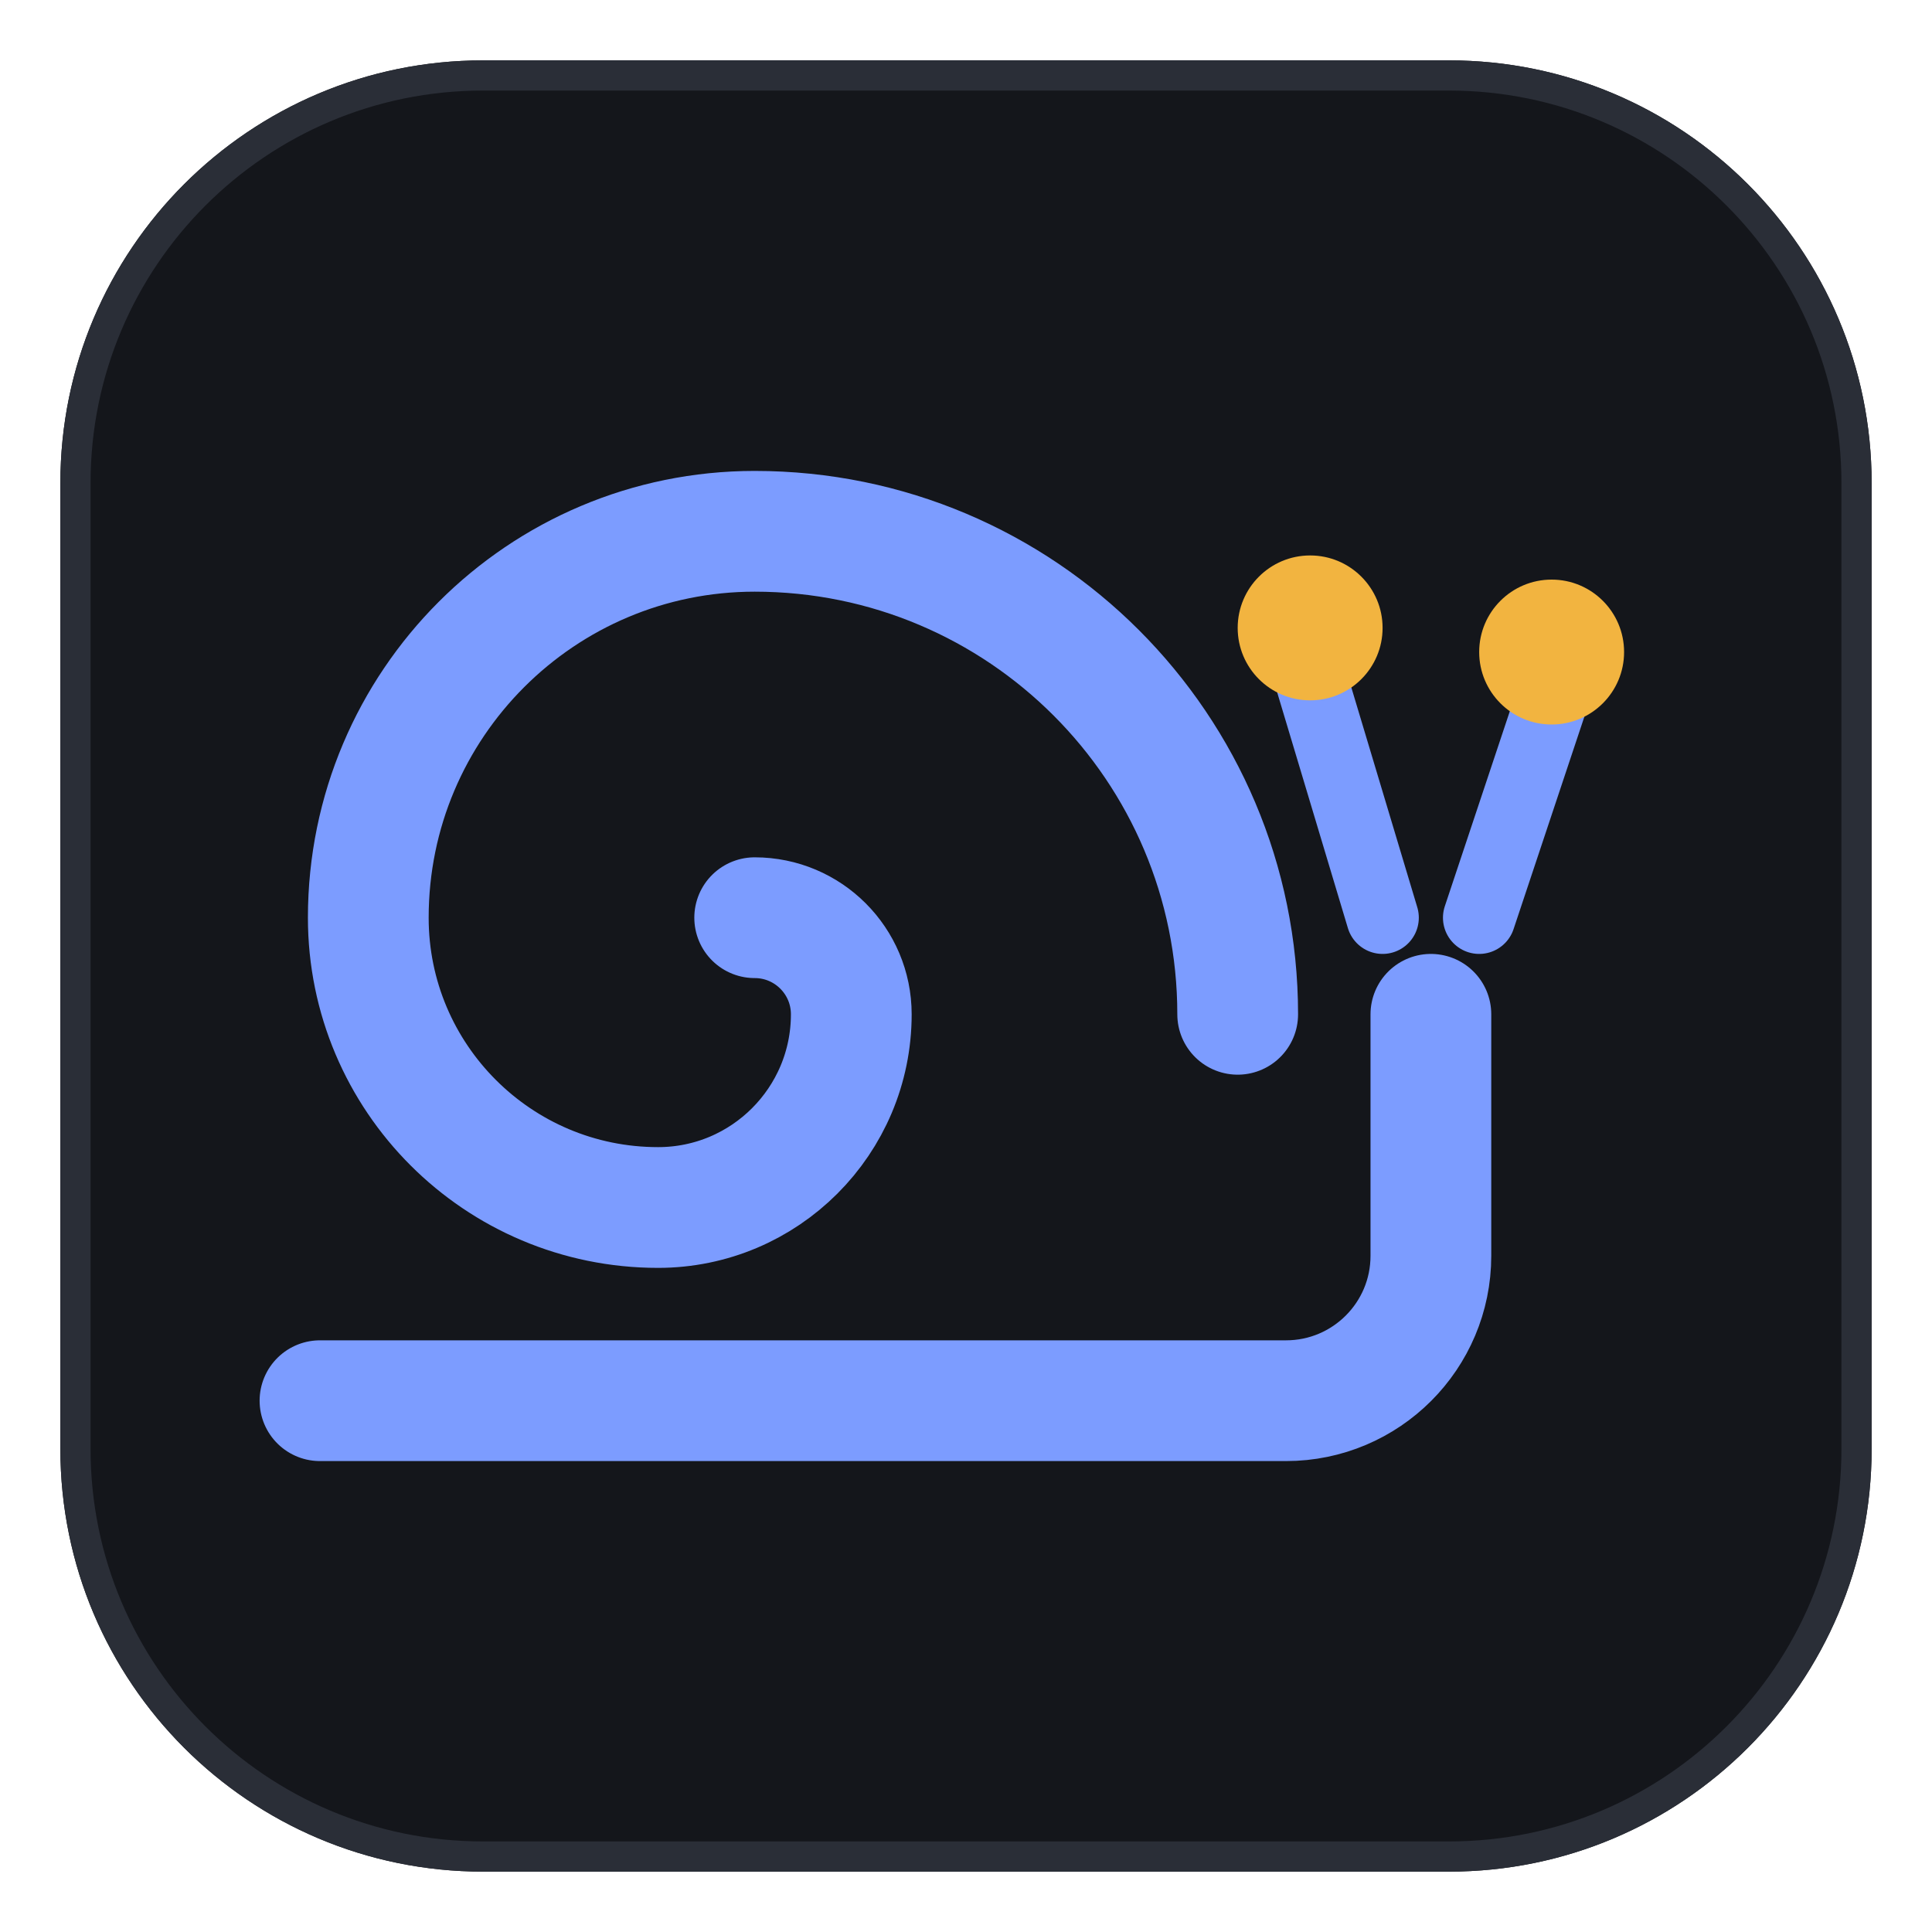
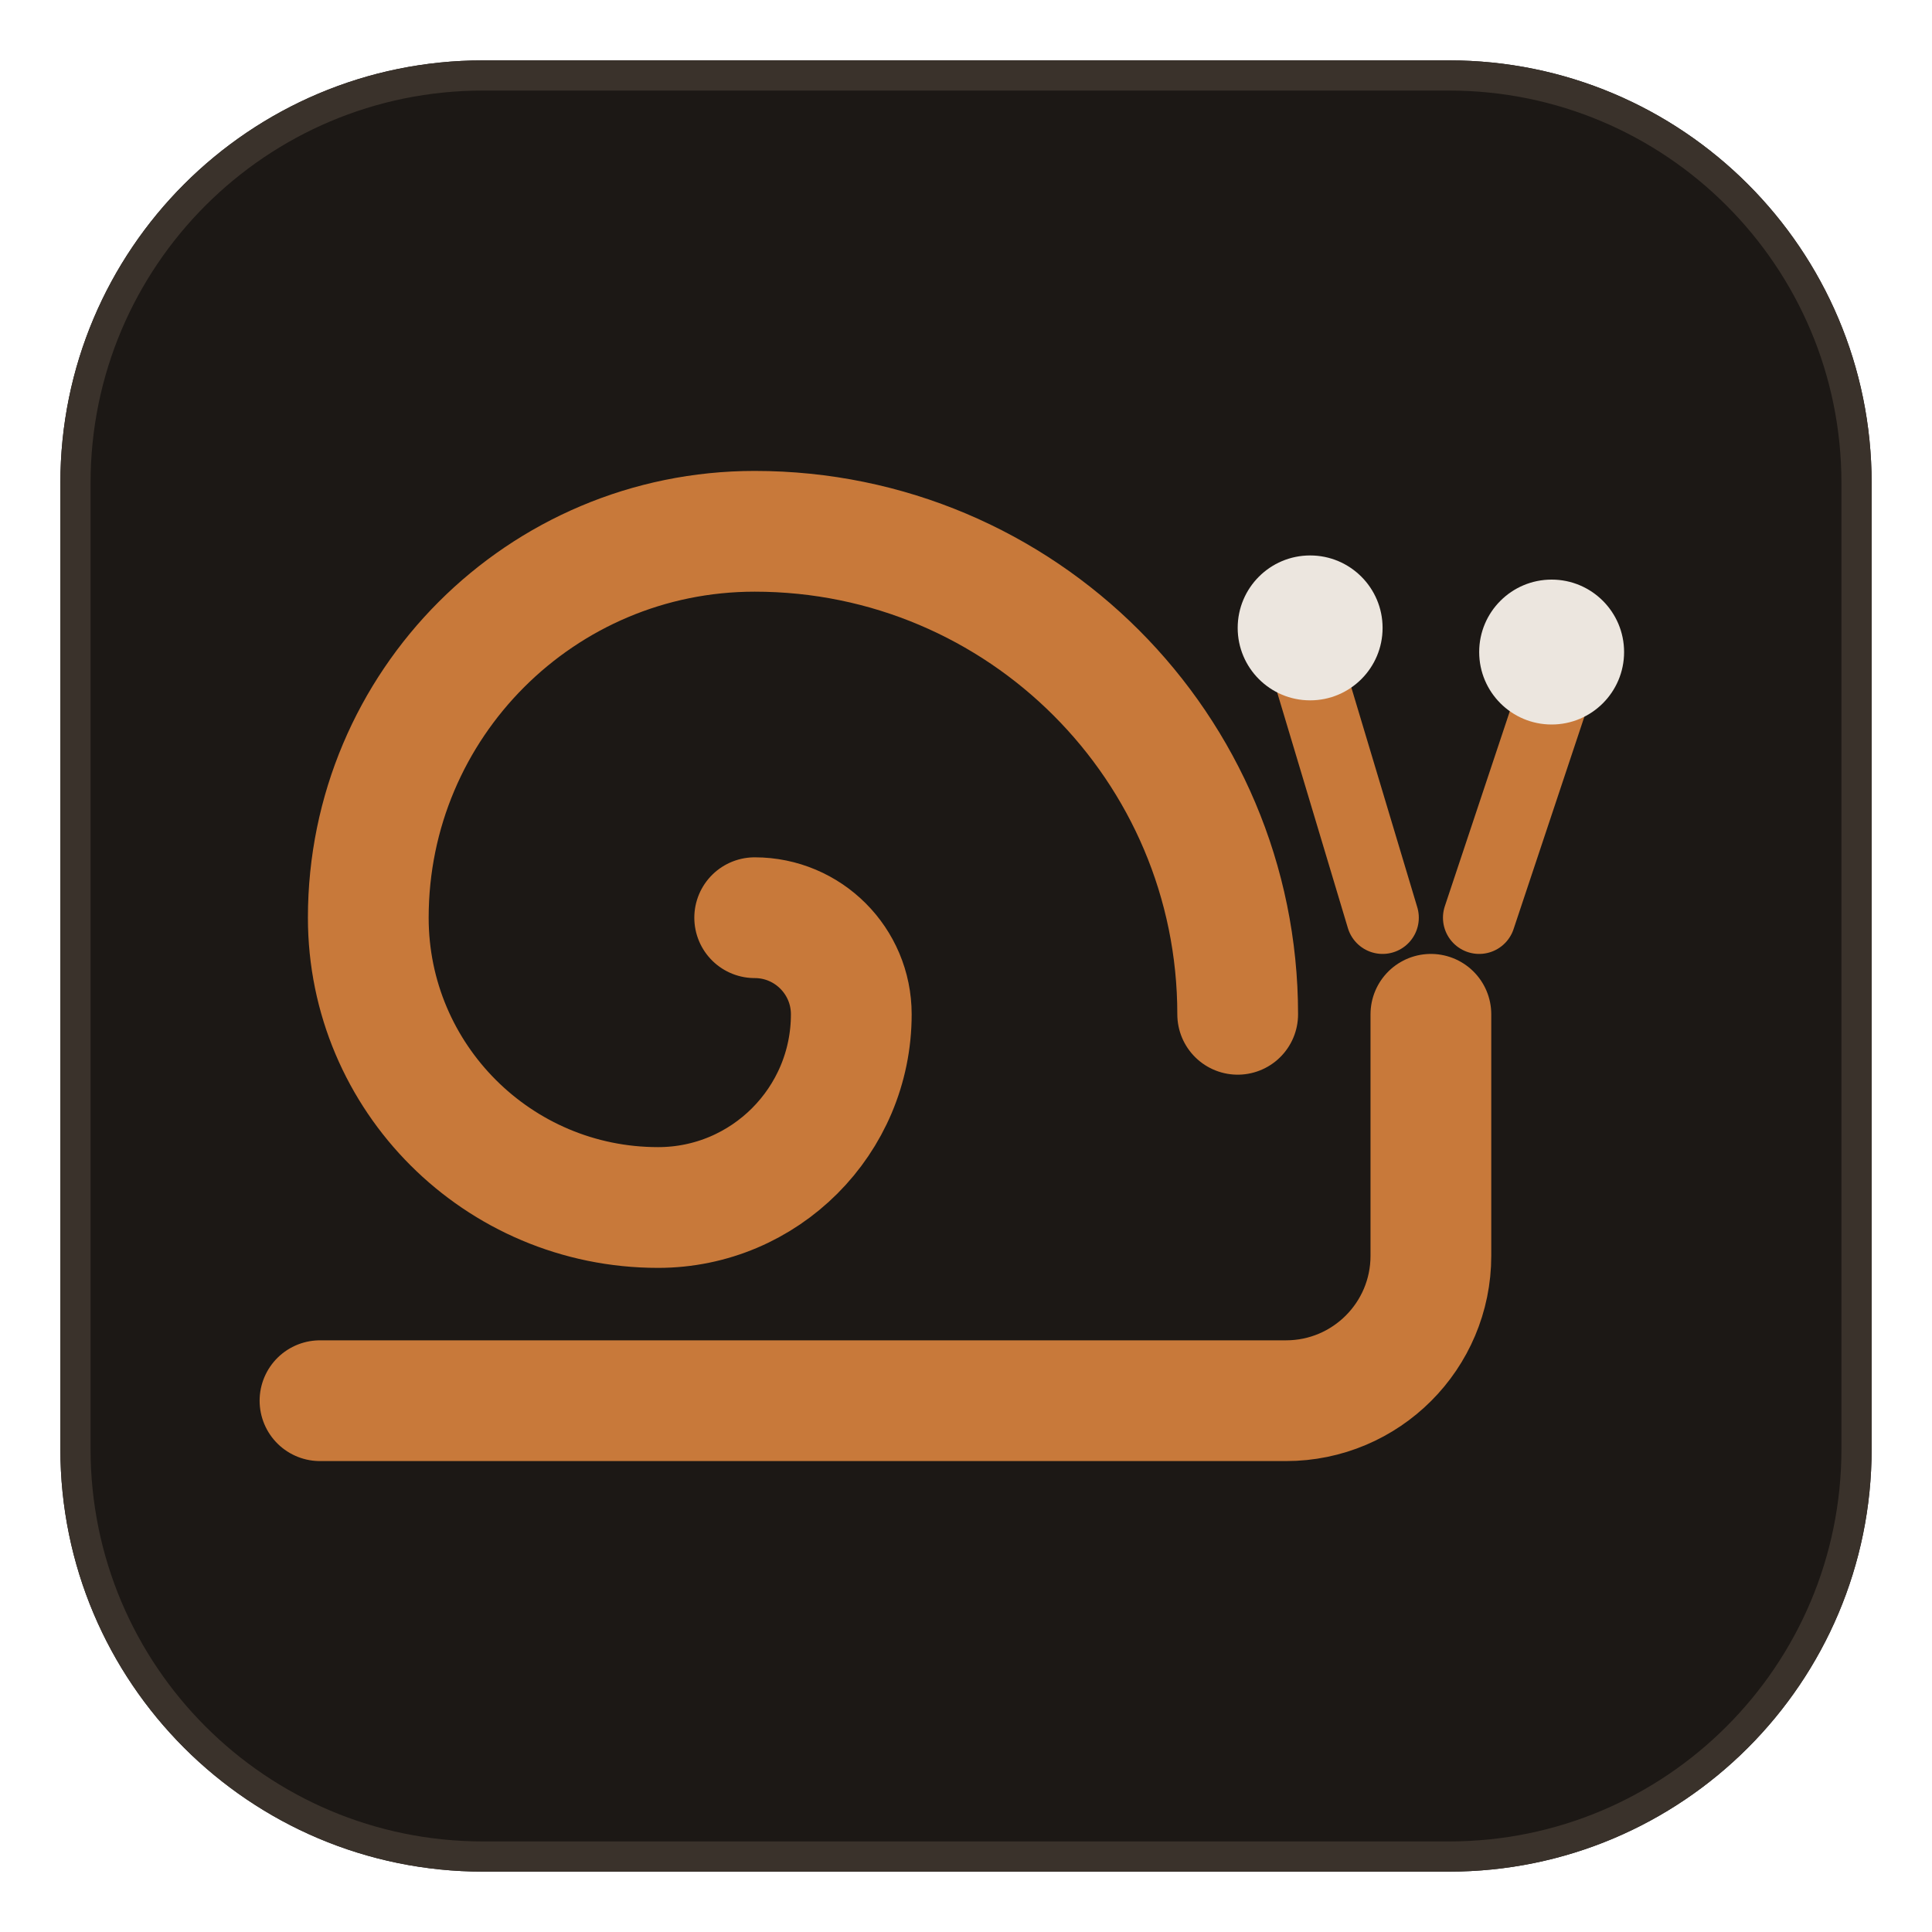
<svg xmlns="http://www.w3.org/2000/svg" width="1024" height="1024" viewBox="0 0 64 64">
-   <rect x="2" y="2" width="60" height="60" rx="14" fill="#14161b" />
-   <rect x="2.5" y="2.5" width="59" height="59" rx="13.5" fill="none" stroke="#2a2e37" stroke-width="1" />
+   <rect x="2" y="2" width="60" height="60" rx="14" fill="#1c1815" />
+   <rect x="2.5" y="2.5" width="59" height="59" rx="13.5" fill="none" stroke="#3a322b" stroke-width="1" />
  <g transform="translate(32 32) scale(0.8) translate(-36.75 -32)">
-     <g fill="none" stroke="#7c9cff" stroke-width="5" stroke-linecap="round" stroke-linejoin="round">
+     <g fill="none" stroke="#c8793a" stroke-width="5" stroke-linecap="round" stroke-linejoin="round">
      <path d="M28 30 a4 4 0 0 1 4 4 a8 8 0 0 1 -8 8 a12 12 0 0 1 -12 -12 a16 16 0 0 1 16 -16 a20 20 0 0 1 20 20" />
      <path d="M10 50 H50 a6 6 0 0 0 6 -6 V34" />
      <path d="M54 30 L51 20 M58 30 L61 21" stroke-width="3" />
    </g>
-     <circle cx="51" cy="18" r="3" fill="#f2b440" />
-     <circle cx="61" cy="19" r="3" fill="#f2b440" />
+     <circle cx="51" cy="18" r="3" fill="#ece6df" />
+     <circle cx="61" cy="19" r="3" fill="#ece6df" />
  </g>
</svg>
